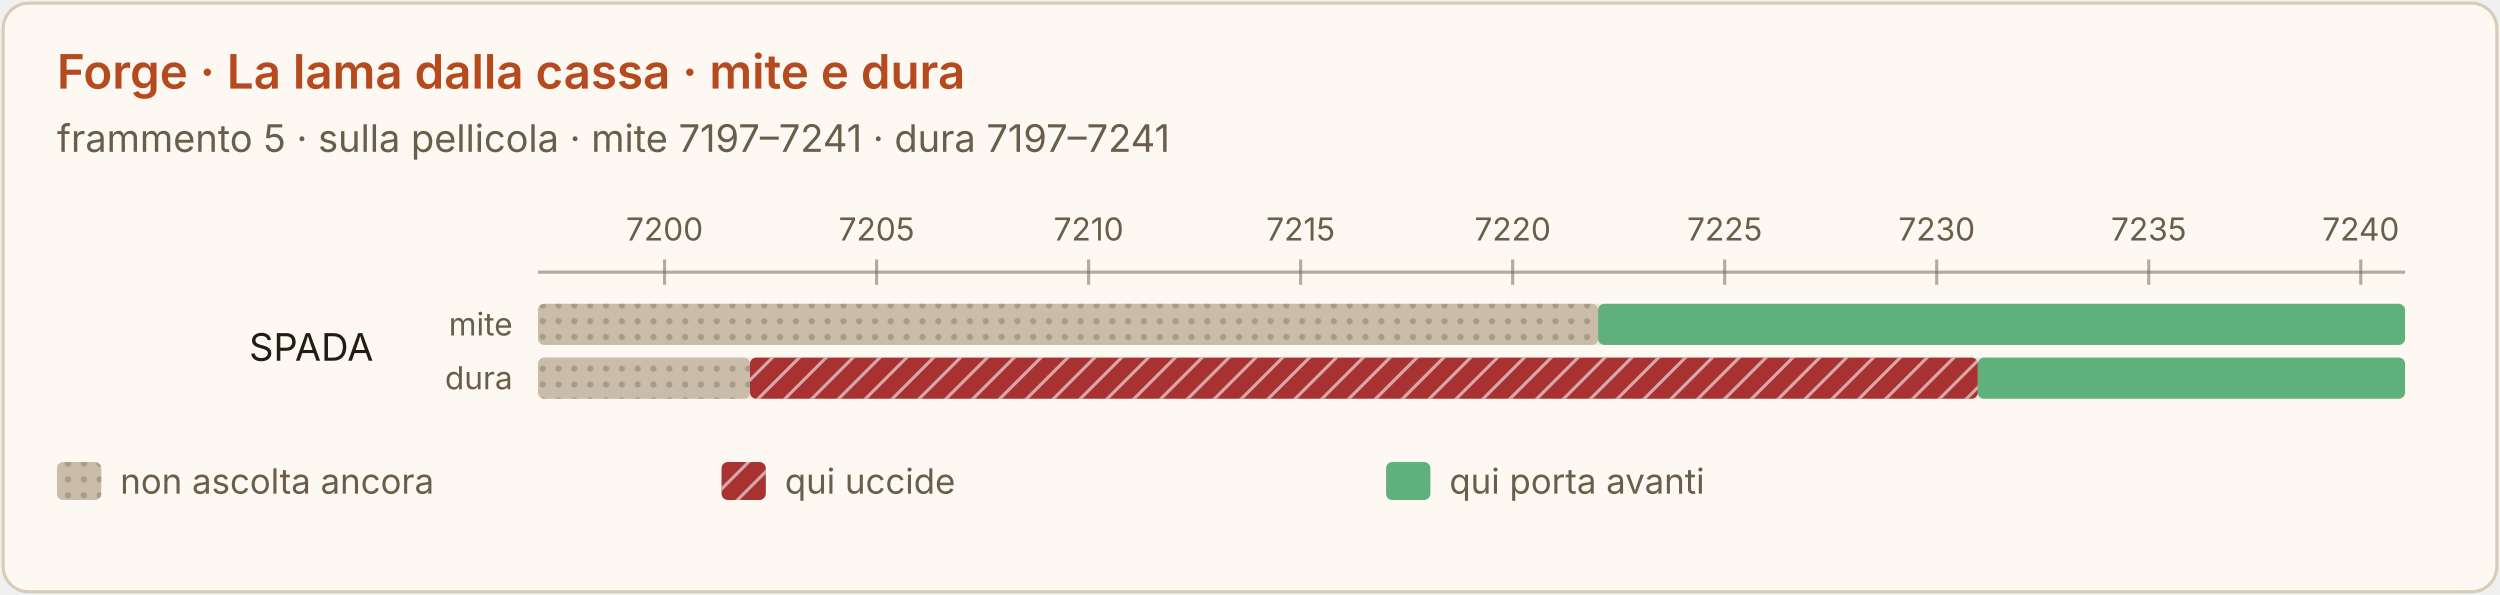
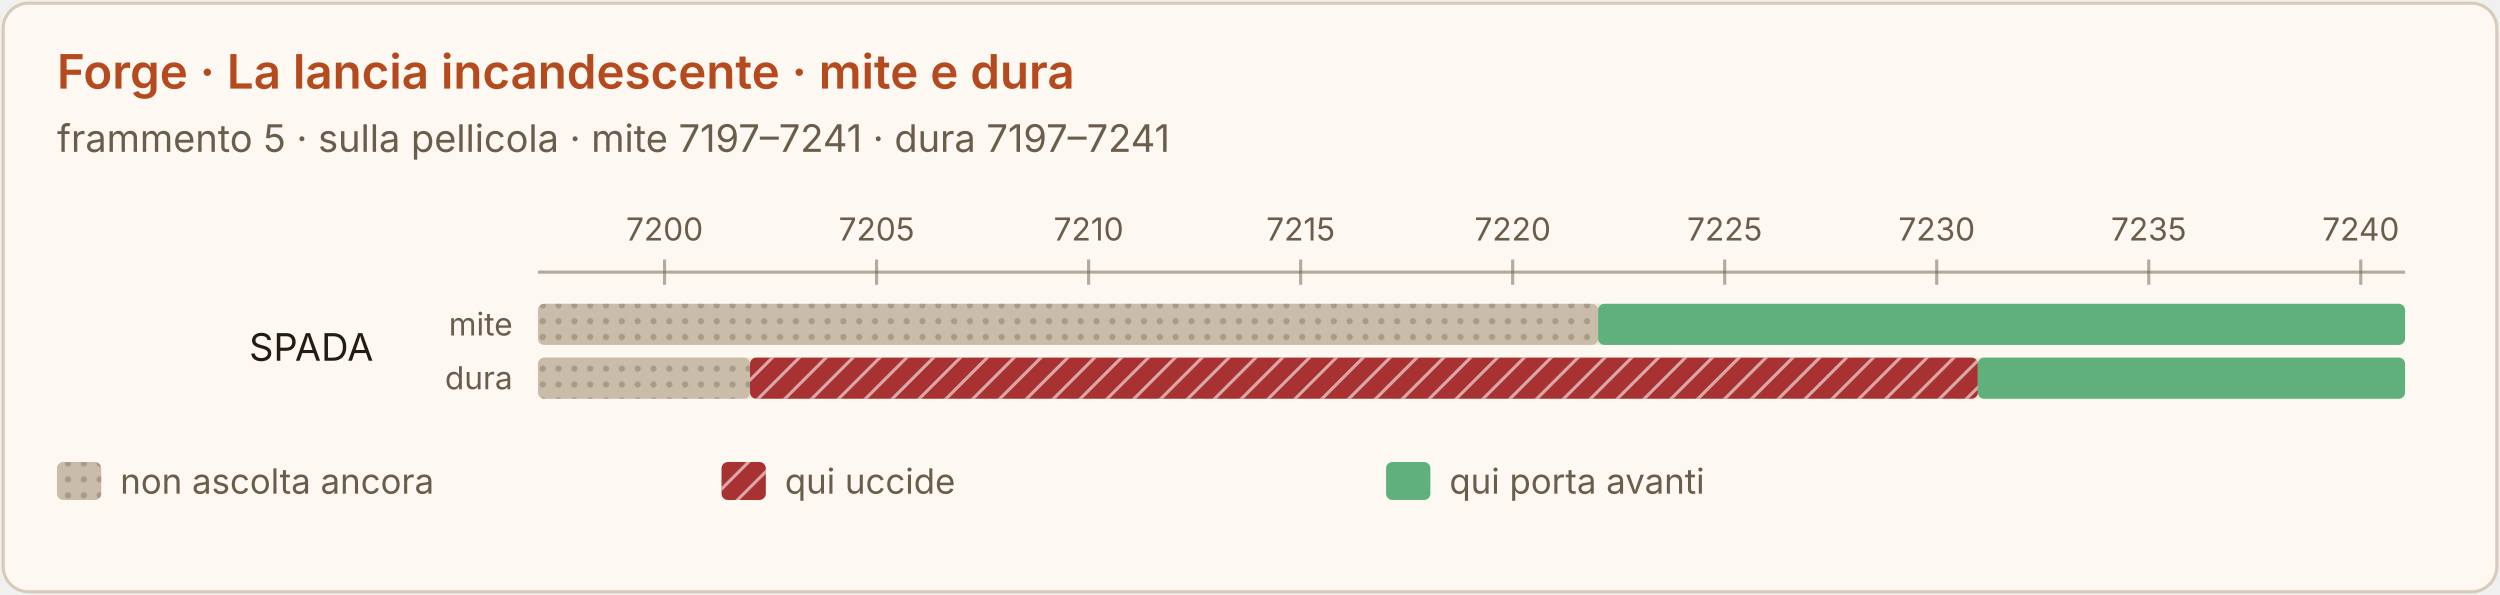
<svg xmlns="http://www.w3.org/2000/svg" width="790" height="188" viewBox="0 0 790 188" font-family="Inter,DejaVu Sans,sans-serif">
  <defs>
    <pattern id="tMorte" width="6" height="6" patternUnits="userSpaceOnUse" patternTransform="rotate(45)">
      <line x1="0" y1="0" x2="0" y2="6" stroke="#FFFFFF" stroke-width="2" opacity=".55" />
    </pattern>
    <pattern id="tAttesa" width="5" height="5" patternUnits="userSpaceOnUse">
      <circle cx="1.5" cy="1.5" r="1" fill="#8C8072" opacity=".55" />
    </pattern>
    <pattern id="tSorda" width="6" height="6" patternUnits="userSpaceOnUse">
      <path d="M0 0 L6 6 M6 0 L0 6" stroke="#FFFFFF" stroke-width="1" opacity=".5" />
    </pattern>
  </defs>
  <rect x="1" y="1" width="788" height="186" fill="#FDF9F2" stroke="#D8CBB8" stroke-width="1" rx="8" />
-   <text x="18" y="28" fill="#B44A1E" font-size="15" font-weight="600">Forge · La lama dalla cassa · mite e dura</text>
+   <text x="18" y="28" fill="#B44A1E" font-size="15" font-weight="600">Forge · La lancia incandescente · mite e dura</text>
  <text x="18" y="48" fill="#6B5D4B" font-size="12">frammento 5 · sulla pellicola · mite 7197–7241 · dura 7197–7241</text>
  <line x1="170" y1="86" x2="760" y2="86" stroke="#6B5D4B" stroke-width="1" opacity=".5" />
  <line x1="210" y1="82" x2="210" y2="90" stroke="#6B5D4B" stroke-width="1" opacity=".5" />
  <text x="210" y="76" fill="#6B5D4B" font-size="10" text-anchor="middle">7200</text>
  <line x1="277" y1="82" x2="277" y2="90" stroke="#6B5D4B" stroke-width="1" opacity=".5" />
  <text x="277" y="76" fill="#6B5D4B" font-size="10" text-anchor="middle">7205</text>
  <line x1="344" y1="82" x2="344" y2="90" stroke="#6B5D4B" stroke-width="1" opacity=".5" />
  <text x="344" y="76" fill="#6B5D4B" font-size="10" text-anchor="middle">7210</text>
  <line x1="411" y1="82" x2="411" y2="90" stroke="#6B5D4B" stroke-width="1" opacity=".5" />
  <text x="411" y="76" fill="#6B5D4B" font-size="10" text-anchor="middle">7215</text>
  <line x1="478" y1="82" x2="478" y2="90" stroke="#6B5D4B" stroke-width="1" opacity=".5" />
  <text x="478" y="76" fill="#6B5D4B" font-size="10" text-anchor="middle">7220</text>
  <line x1="545" y1="82" x2="545" y2="90" stroke="#6B5D4B" stroke-width="1" opacity=".5" />
  <text x="545" y="76" fill="#6B5D4B" font-size="10" text-anchor="middle">7225</text>
  <line x1="612" y1="82" x2="612" y2="90" stroke="#6B5D4B" stroke-width="1" opacity=".5" />
  <text x="612" y="76" fill="#6B5D4B" font-size="10" text-anchor="middle">7230</text>
  <line x1="679" y1="82" x2="679" y2="90" stroke="#6B5D4B" stroke-width="1" opacity=".5" />
  <text x="679" y="76" fill="#6B5D4B" font-size="10" text-anchor="middle">7235</text>
  <line x1="746" y1="82" x2="746" y2="90" stroke="#6B5D4B" stroke-width="1" opacity=".5" />
  <text x="746" y="76" fill="#6B5D4B" font-size="10" text-anchor="middle">7240</text>
  <text x="118" y="114" fill="#241C14" font-size="12" text-anchor="end">SPADA</text>
  <text x="162" y="106" fill="#6B5D4B" font-size="10" text-anchor="end">mite</text>
  <text x="162" y="123" fill="#6B5D4B" font-size="10" text-anchor="end">dura</text>
  <rect x="170" y="96" width="590" height="13" fill="#EDE4D6" rx="2" />
  <rect x="170" y="96" width="335" height="13" fill="#C9BCA8" rx="2" />
  <rect x="170" y="96" width="335" height="13" fill="url(#tAttesa)" rx="2" />
  <rect x="505" y="96" width="255" height="13" fill="#5FB07A" rx="2" />
  <rect x="170" y="113" width="590" height="13" fill="#EDE4D6" rx="2" />
  <rect x="170" y="113" width="67" height="13" fill="#C9BCA8" rx="2" />
  <rect x="170" y="113" width="67" height="13" fill="url(#tAttesa)" rx="2" />
  <rect x="237" y="113" width="388" height="13" fill="#A83232" rx="2" />
  <rect x="237" y="113" width="388" height="13" fill="url(#tMorte)" rx="2" />
  <rect x="625" y="113" width="135" height="13" fill="#5FB07A" rx="2" />
  <rect x="18" y="146" width="14" height="12" fill="#C9BCA8" rx="2" />
  <rect x="18" y="146" width="14" height="12" fill="url(#tAttesa)" rx="2" />
  <text x="38" y="156" fill="#6B5D4B" font-size="11">non ascolta ancora</text>
  <rect x="228" y="146" width="14" height="12" fill="#A83232" rx="2" />
  <rect x="228" y="146" width="14" height="12" fill="url(#tMorte)" rx="2" />
  <text x="248" y="156" fill="#6B5D4B" font-size="11">qui uccide</text>
  <rect x="438" y="146" width="14" height="12" fill="#5FB07A" rx="2" />
  <text x="458" y="156" fill="#6B5D4B" font-size="11">qui porta avanti</text>
</svg>
